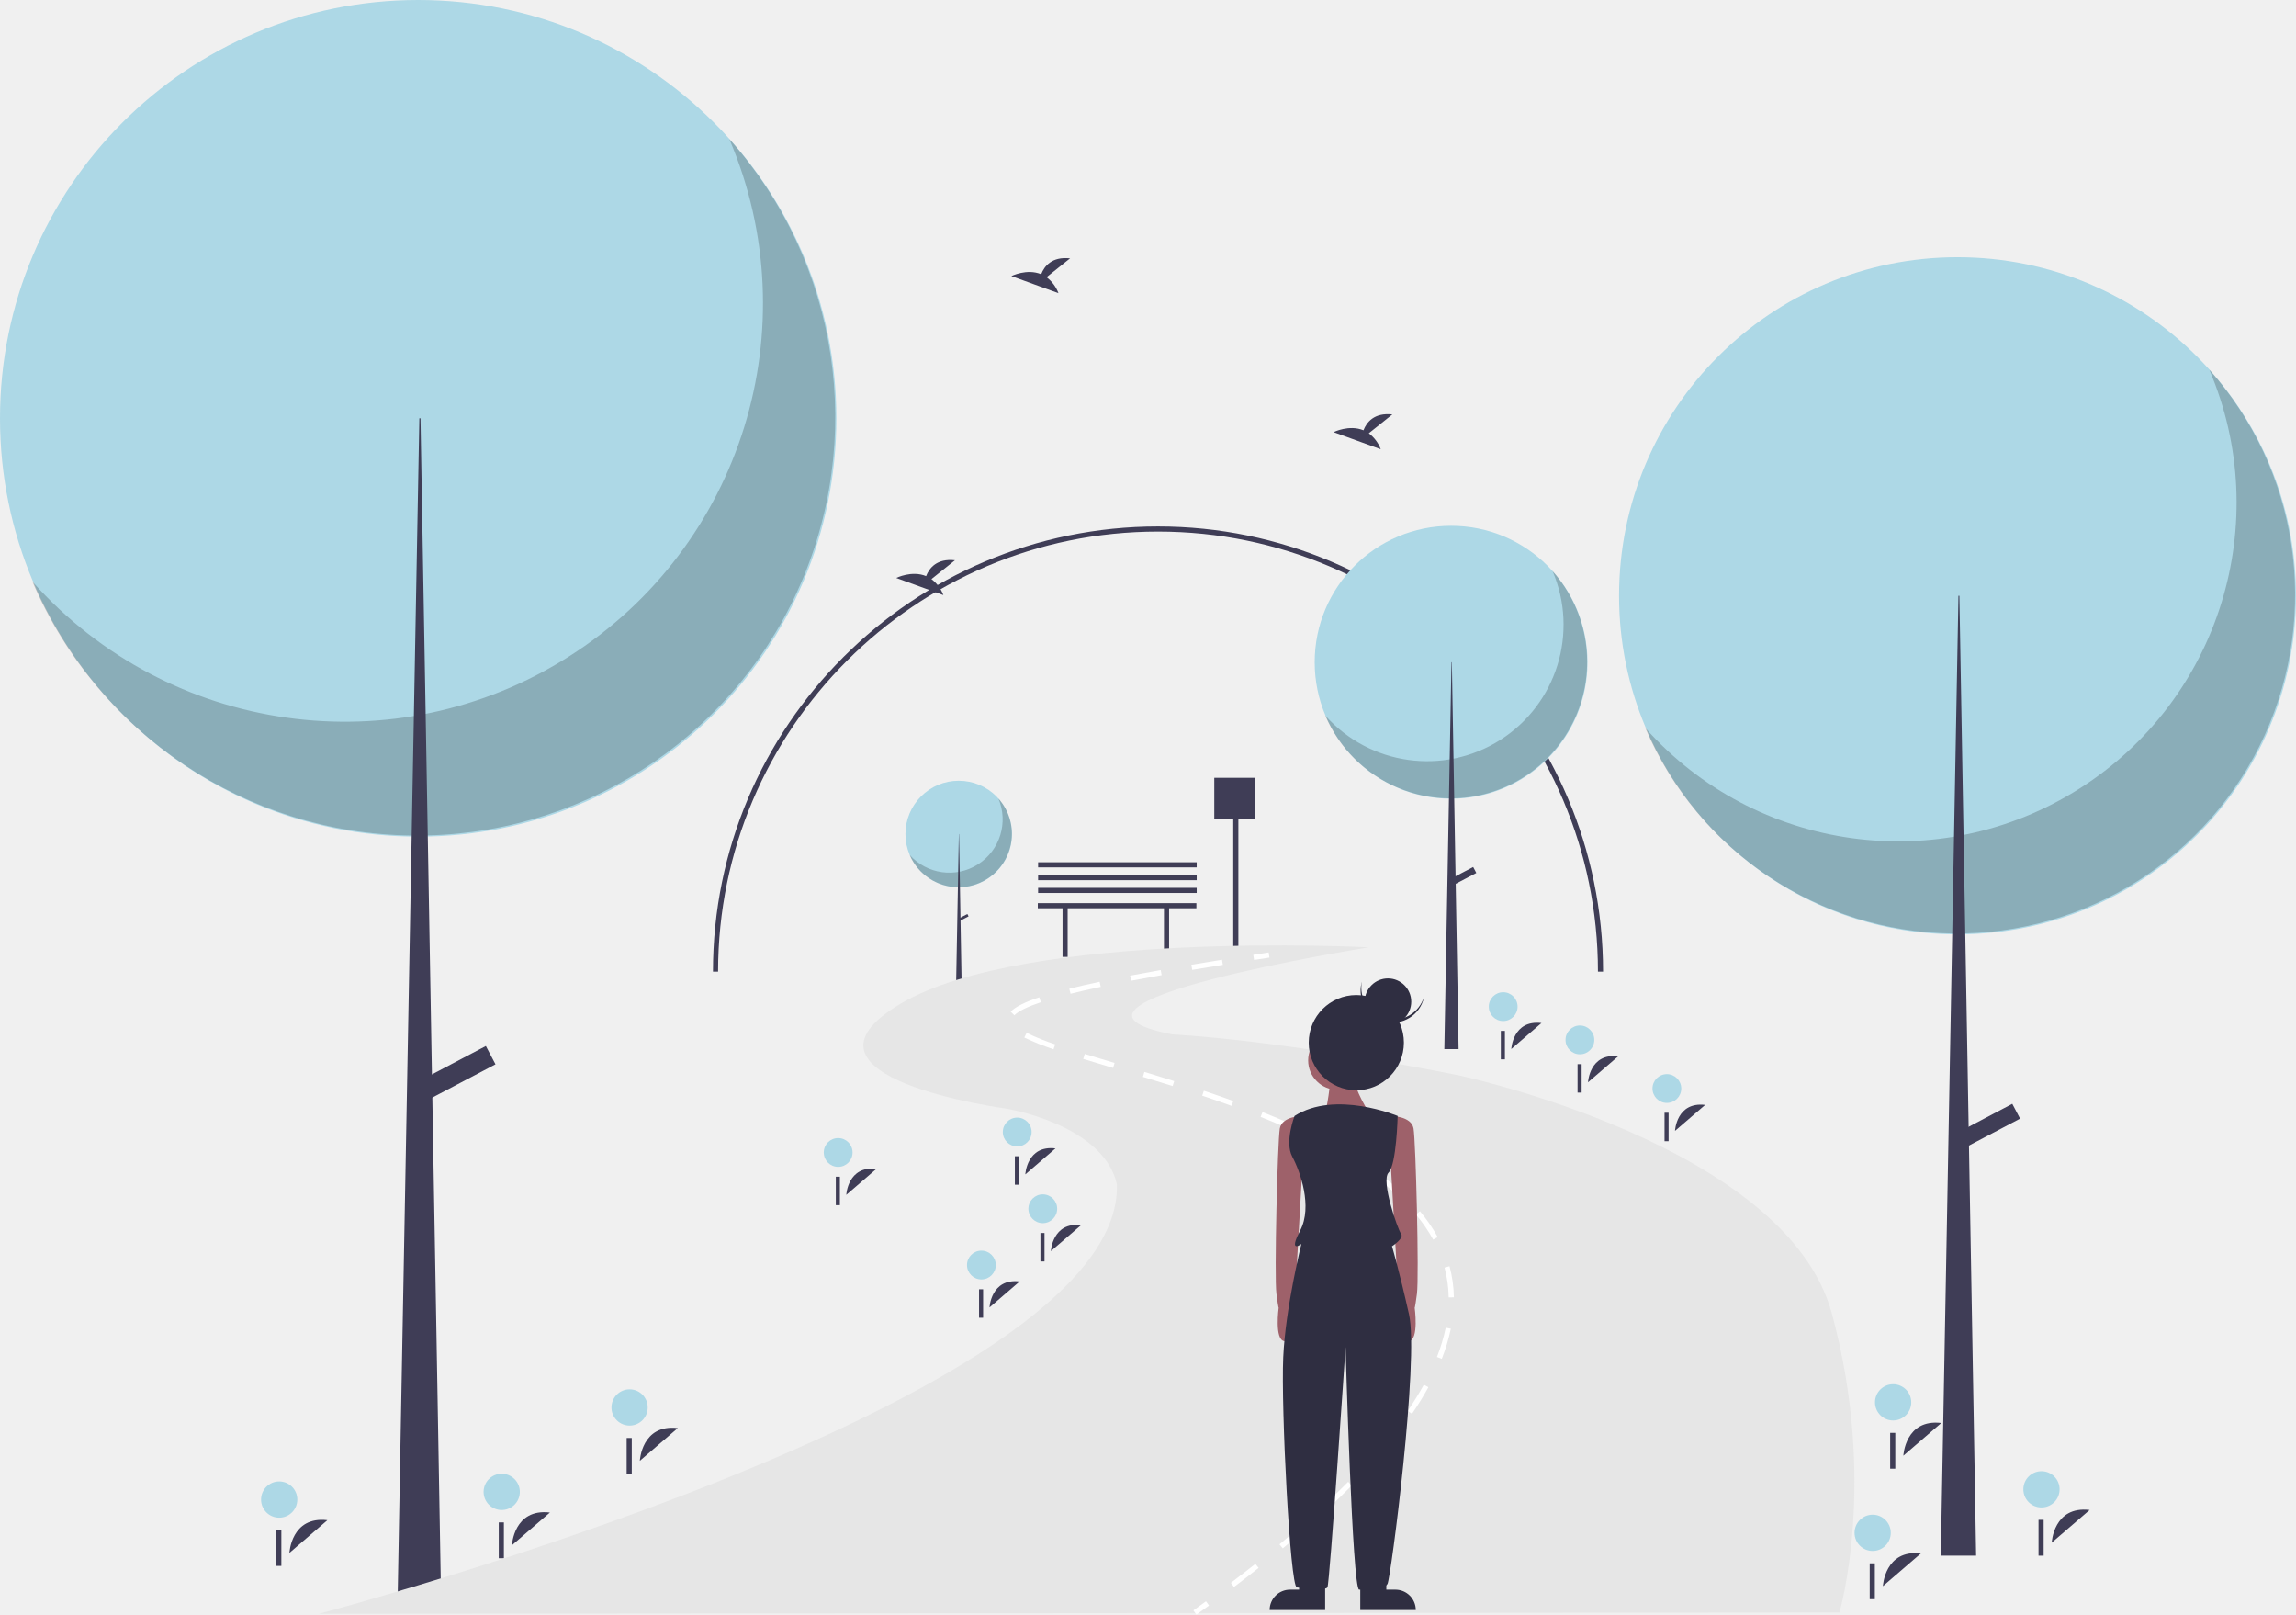
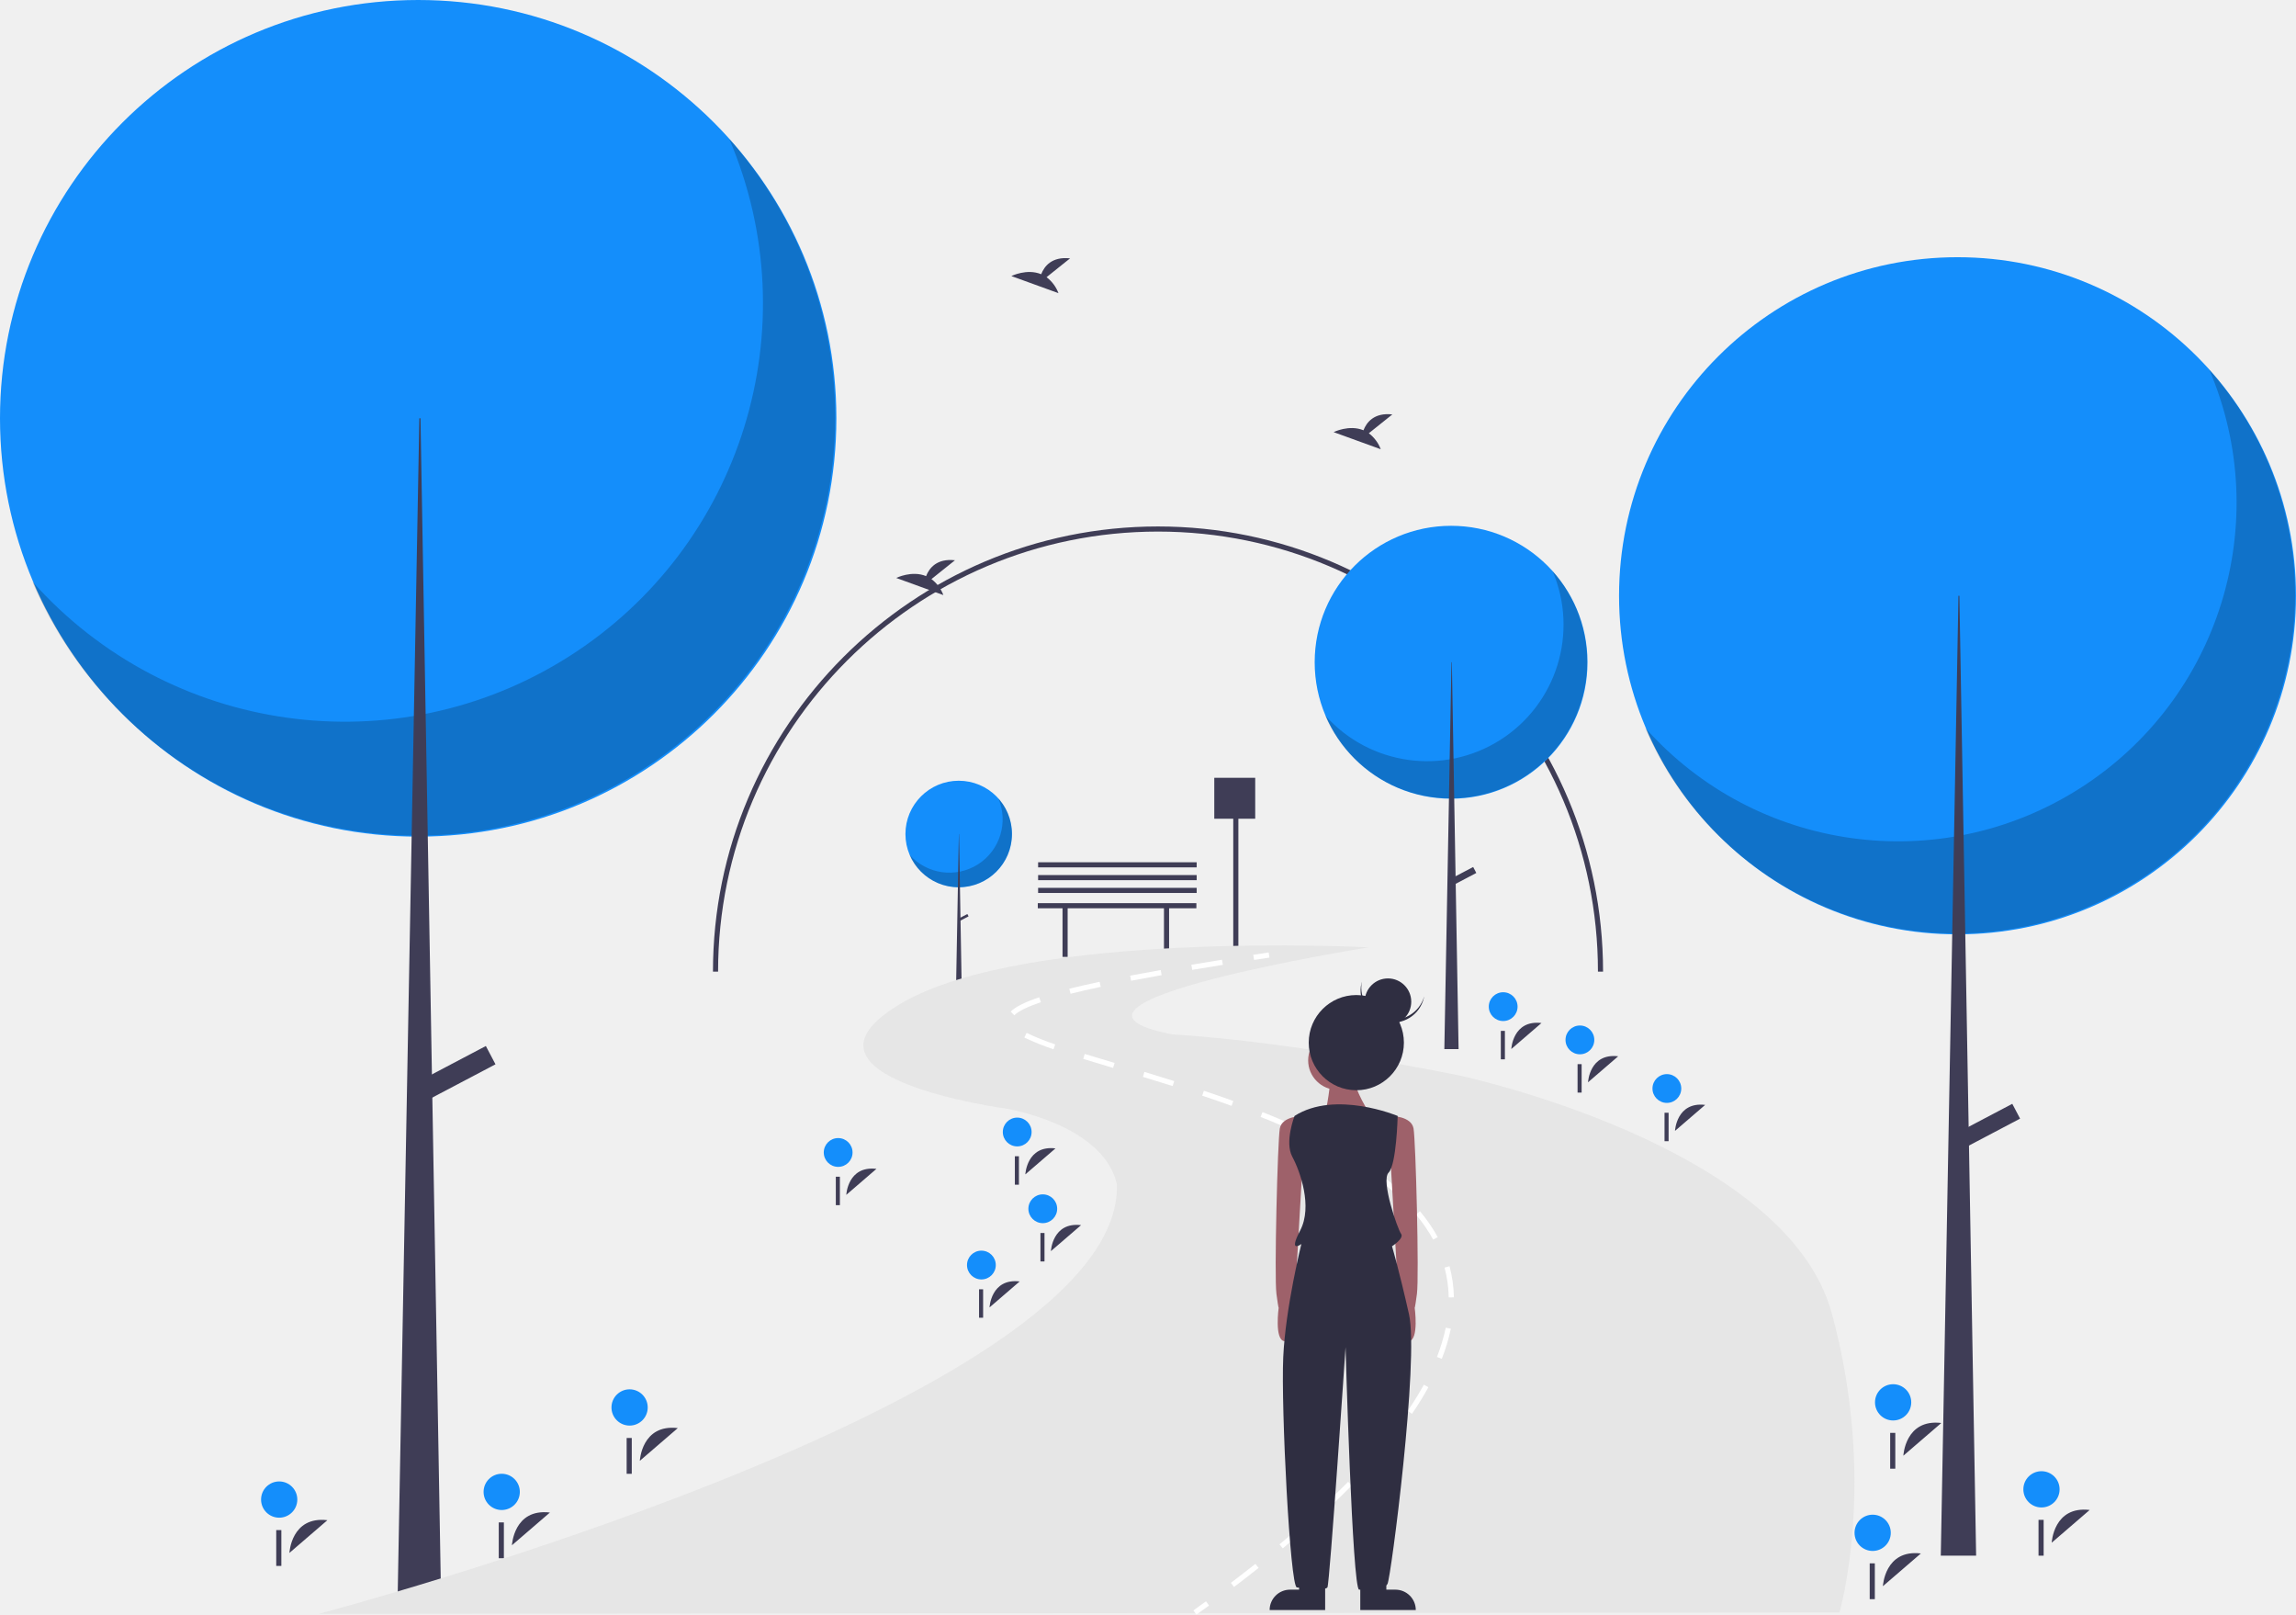
<svg xmlns="http://www.w3.org/2000/svg" id="add8efa2-ea20-4a06-887e-6413c87b31a4" data-name="Layer 1" width="885.87" height="622.804" viewBox="0 0 885.87 622.804">
  <polygon points="461.601 348.37 400.416 348.37 400.416 350.344 409.958 350.344 409.958 369.094 411.932 369.094 411.932 350.344 449.098 350.344 449.098 369.094 451.072 369.094 451.072 350.344 461.601 350.344 461.601 348.37" fill="#3f3d56" />
  <polygon points="484.299 300.014 468.509 300.014 468.509 315.803 475.829 315.803 475.829 369.007 477.803 369.007 477.803 315.803 484.299 315.803 484.299 300.014" fill="#3f3d56" />
  <rect x="400.536" y="342.465" width="61.185" height="1.974" fill="#3f3d56" />
  <rect x="400.536" y="337.531" width="61.185" height="1.974" fill="#3f3d56" />
  <rect x="400.536" y="332.596" width="61.185" height="1.974" fill="#3f3d56" />
  <path d="M775.577,513.38h-1.974c0-93.595-76.145-169.74-169.74-169.74-93.595,0-169.74,76.145-169.74,169.74H432.15c0-94.683,77.031-171.714,171.714-171.714C698.547,341.667,775.577,418.697,775.577,513.38Z" transform="translate(-157.065 -138.5978)" fill="#3f3d56" />
-   <circle cx="161.352" cy="161.352" r="161.352" fill="#add8e6" />
+   <circle cx="161.352" cy="161.352" r="161.352" fill="#148efb" />
  <path d="M438.44,192.179a161.364,161.364,0,0,1-268.86,170.77,161.366,161.366,0,1,0,268.86-170.77Z" transform="translate(-157.065 -138.5978)" opacity="0.2" />
  <polygon points="161.795 161.352 162.238 161.352 170.217 618.811 153.373 618.811 161.795 161.352" fill="#3f3d56" />
  <rect x="329.055" y="537.545" width="7.979" height="30.143" transform="translate(509.8146 -138.121) rotate(62.23413)" fill="#3f3d56" />
-   <circle cx="755.276" cy="229.806" r="130.593" fill="#add8e6" />
+   <circle cx="755.276" cy="229.806" r="130.593" fill="#148efb" />
  <path d="M1009.485,281.178a130.604,130.604,0,0,1-217.607,138.216A130.605,130.605,0,1,0,1009.485,281.178Z" transform="translate(-157.065 -138.5978)" opacity="0.2" />
  <polygon points="755.635 229.806 755.994 229.806 762.452 600.06 748.819 600.06 755.635 229.806" fill="#3f3d56" />
  <rect x="920.952" y="560.707" width="6.458" height="24.397" transform="translate(843.5172 -650.3558) rotate(62.23413)" fill="#3f3d56" />
-   <circle cx="369.907" cy="321.704" r="20.558" fill="#add8e6" />
+   <circle cx="369.907" cy="321.704" r="20.558" fill="#148efb" />
  <path d="M542.265,446.57a20.56,20.56,0,0,1-34.256,21.758A20.56,20.56,0,1,0,542.265,446.57Z" transform="translate(-157.065 -138.5978)" opacity="0.2" />
  <polygon points="369.964 321.704 370.02 321.704 371.037 379.99 368.891 379.99 369.964 321.704" fill="#3f3d56" />
  <rect x="528.328" y="490.574" width="1.017" height="3.841" transform="translate(561.1959 -343.4817) rotate(62.23413)" fill="#3f3d56" />
-   <circle cx="559.878" cy="255.443" r="52.631" fill="#add8e6" />
+   <circle cx="559.878" cy="255.443" r="52.631" fill="#148efb" />
  <path d="M756.094,358.887A52.636,52.636,0,0,1,668.394,414.591a52.636,52.636,0,1,0,87.7-55.704Z" transform="translate(-157.065 -138.5978)" opacity="0.2" />
  <polygon points="560.023 255.443 560.167 255.443 562.77 404.662 557.275 404.662 560.023 255.443" fill="#3f3d56" />
  <rect x="720.413" y="471.542" width="2.603" height="9.832" transform="translate(650.03 -522.7176) rotate(62.23413)" fill="#3f3d56" />
  <path d="M354.588,734.636s.681-14.28,14.652-12.62" transform="translate(-157.065 -138.5978)" fill="#3f3d56" />
-   <circle cx="193.576" cy="575.457" r="6.992" fill="#add8e6" />
+   <circle cx="193.576" cy="575.457" r="6.992" fill="#148efb" />
  <rect x="192.438" y="587.231" width="1.974" height="13.816" fill="#3f3d56" />
  <path d="M403.931,702.069s.681-14.28,14.652-12.62" transform="translate(-157.065 -138.5978)" fill="#3f3d56" />
-   <circle cx="242.919" cy="542.89" r="6.992" fill="#add8e6" />
+   <circle cx="242.919" cy="542.89" r="6.992" fill="#148efb" />
  <rect x="241.781" y="554.665" width="1.974" height="13.816" fill="#3f3d56" />
  <path d="M552.67,591.585s.541-11.342,11.637-10.023" transform="translate(-157.065 -138.5978)" fill="#3f3d56" />
-   <circle cx="392.47" cy="436.64" r="5.554" fill="#add8e6" />
+   <circle cx="392.47" cy="436.64" r="5.554" fill="#148efb" />
  <rect x="391.566" y="445.992" width="1.568" height="10.973" fill="#3f3d56" />
  <path d="M769.779,556.058s.541-11.342,11.637-10.023" transform="translate(-157.065 -138.5978)" fill="#3f3d56" />
-   <circle cx="609.579" cy="401.113" r="5.554" fill="#add8e6" />
+   <circle cx="609.579" cy="401.113" r="5.554" fill="#148efb" />
  <rect x="608.676" y="410.465" width="1.568" height="10.973" fill="#3f3d56" />
  <path d="M562.539,621.19s.541-11.342,11.637-10.023" transform="translate(-157.065 -138.5978)" fill="#3f3d56" />
-   <circle cx="402.338" cy="466.246" r="5.554" fill="#add8e6" />
+   <circle cx="402.338" cy="466.246" r="5.554" fill="#148efb" />
  <rect x="401.435" y="475.598" width="1.568" height="10.973" fill="#3f3d56" />
  <path d="M538.854,642.901s.541-11.342,11.637-10.023" transform="translate(-157.065 -138.5978)" fill="#3f3d56" />
-   <circle cx="378.654" cy="487.957" r="5.554" fill="#add8e6" />
+   <circle cx="378.654" cy="487.957" r="5.554" fill="#148efb" />
  <rect x="377.75" y="497.309" width="1.568" height="10.973" fill="#3f3d56" />
  <path d="M803.333,574.808s.541-11.342,11.637-10.023" transform="translate(-157.065 -138.5978)" fill="#3f3d56" />
-   <circle cx="643.132" cy="419.864" r="5.554" fill="#add8e6" />
+   <circle cx="643.132" cy="419.864" r="5.554" fill="#148efb" />
  <rect x="642.229" y="429.215" width="1.568" height="10.973" fill="#3f3d56" />
  <path d="M483.59,599.48s.541-11.342,11.637-10.023" transform="translate(-157.065 -138.5978)" fill="#3f3d56" />
-   <circle cx="323.389" cy="444.535" r="5.554" fill="#add8e6" />
+   <circle cx="323.389" cy="444.535" r="5.554" fill="#148efb" />
  <rect x="322.486" y="453.887" width="1.568" height="10.973" fill="#3f3d56" />
  <path d="M740.174,543.228s.541-11.342,11.637-10.023" transform="translate(-157.065 -138.5978)" fill="#3f3d56" />
-   <circle cx="579.973" cy="388.284" r="5.554" fill="#add8e6" />
+   <circle cx="579.973" cy="388.284" r="5.554" fill="#148efb" />
  <rect x="579.07" y="397.636" width="1.568" height="10.973" fill="#3f3d56" />
  <path d="M268.731,737.596s.681-14.28,14.652-12.62" transform="translate(-157.065 -138.5978)" fill="#3f3d56" />
-   <circle cx="107.719" cy="578.417" r="6.992" fill="#add8e6" />
+   <circle cx="107.719" cy="578.417" r="6.992" fill="#148efb" />
  <rect x="106.581" y="590.192" width="1.974" height="13.816" fill="#3f3d56" />
  <path d="M948.678,733.649s.681-14.28,14.652-12.62" transform="translate(-157.065 -138.5978)" fill="#3f3d56" />
-   <circle cx="787.666" cy="574.47" r="6.992" fill="#add8e6" />
+   <circle cx="787.666" cy="574.47" r="6.992" fill="#148efb" />
  <rect x="786.528" y="586.244" width="1.974" height="13.816" fill="#3f3d56" />
  <path d="M891.44,700.096s.681-14.28,14.652-12.62" transform="translate(-157.065 -138.5978)" fill="#3f3d56" />
-   <circle cx="730.428" cy="540.917" r="6.992" fill="#add8e6" />
+   <circle cx="730.428" cy="540.917" r="6.992" fill="#148efb" />
  <rect x="729.29" y="552.691" width="1.974" height="13.816" fill="#3f3d56" />
  <path d="M883.546,750.425s.681-14.28,14.652-12.62" transform="translate(-157.065 -138.5978)" fill="#3f3d56" />
-   <circle cx="722.533" cy="591.246" r="6.992" fill="#add8e6" />
+   <circle cx="722.533" cy="591.246" r="6.992" fill="#148efb" />
  <rect x="721.395" y="603.021" width="1.974" height="13.816" fill="#3f3d56" />
  <path d="M280.091,761.083S590.953,679.173,587.992,595.29c-5.428-23.191-42.928-29.112-42.928-29.112s-88.817-11.842-40.461-40.461,180.596-21.711,180.596-21.711-136.187,21.711-75.988,33.553c48.356,2.961,110.528,15.79,110.528,15.79S846.056,579.994,863.82,645.126s2.961,115.463,2.961,115.463Z" transform="translate(-157.065 -138.5978)" fill="#e6e6e6" />
  <path d="M618.673,761.402l-1.164-1.627q2.467-1.764,4.859-3.508l1.178,1.617Q621.144,759.632,618.673,761.402Z" transform="translate(-157.065 -138.5978)" fill="#fff" />
  <path d="M633.183,750.728l-1.207-1.594c3.231-2.447,6.414-4.909,9.46-7.317l1.24,1.568C639.619,745.803,636.425,748.273,633.183,750.728Zm18.823-14.899-1.277-1.539c3.128-2.599,6.187-5.21,9.091-7.761l1.32,1.502C658.222,730.595,655.148,733.219,652.006,735.829Zm18.032-15.869-1.369-1.459c2.985-2.8,5.863-5.603,8.555-8.332l1.424,1.404C675.939,714.32,673.041,717.142,670.038,719.96Zm16.858-17.141-1.488-1.336c2.742-3.055,5.336-6.114,7.709-9.093l1.564,1.246C692.284,696.645,689.665,699.735,686.897,702.819ZM701.85,683.952,700.197,682.825c2.325-3.407,4.423-6.809,6.234-10.109l1.754.963C706.343,677.035,704.211,680.492,701.85,683.952Zm11.5-21.214-1.861-.73a69.37,69.37,0,0,0,3.396-11.29l1.959.402A71.216,71.216,0,0,1,713.35,662.738Zm2.67-23.696a47.11,47.11,0,0,0-1.608-11.507l1.932-.521a49.173,49.173,0,0,1,1.677,11.995Zm-5.983-22.303a60.321,60.321,0,0,0-6.656-9.664l1.533-1.283a62.279,62.279,0,0,1,6.877,9.986Zm-14.92-18.104a108.362,108.362,0,0,0-9.326-7.348l1.154-1.633a110.079,110.079,0,0,1,9.498,7.484Zm-19.349-13.784c-3.271-1.923-6.801-3.842-10.487-5.703l.9-1.785c3.726,1.88,7.292,3.819,10.601,5.764Zm-21.297-10.814c-3.481-1.547-7.189-3.104-11.021-4.628l.74-1.857c3.855,1.533,7.588,3.101,11.094,4.657ZM632.235,565.157c-3.563-1.292-7.373-2.618-11.321-3.941l.635-1.896c3.964,1.329,7.789,2.66,11.368,3.957Zm-22.731-7.646c-3.485-1.1-7.237-2.257-11.471-3.539l.58-1.914c4.241,1.284,8,2.444,11.493,3.545Zm-22.979-6.993c-4.046-1.21-7.903-2.366-11.515-3.479l.589-1.912c3.606,1.112,7.458,2.267,11.499,3.475Zm-22.984-7.188a95.056,95.056,0,0,1-11.264-4.534l.899-1.787a92.764,92.764,0,0,0,11.019,4.431Zm-15.103-13.11-1.426-1.402c1.823-1.853,5.43-3.665,11.025-5.542l.636,1.896C553.457,526.921,550.013,528.62,548.438,530.22Zm21.677-8.306-.483-1.941c3.459-.861,7.399-1.763,11.712-2.679l.415,1.957C577.469,520.161,573.551,521.057,570.115,521.914Zm23.37-5.019-.375-1.965c3.685-.704,7.654-1.434,11.797-2.168l.35,1.969C601.121,515.465,597.161,516.192,593.484,516.895ZM617.054,512.7l-.33-1.973q5.653-.948,11.831-1.938l.316,1.975Q622.698,511.754,617.054,512.7Z" transform="translate(-157.065 -138.5978)" fill="#fff" />
  <path d="M640.931,508.865l-.307-1.977q2.917-.451,5.936-.911l.301,1.977Q643.843,508.414,640.931,508.865Z" transform="translate(-157.065 -138.5978)" fill="#fff" />
  <path d="M685.194,305.717l9.085-7.266c-7.058-.779-9.957,3.07-11.144,6.117-5.514-2.289-11.516.711-11.516.711l18.177,6.599A13.755,13.755,0,0,0,685.194,305.717Z" transform="translate(-157.065 -138.5978)" fill="#3f3d56" />
  <path d="M516.441,361.968l9.085-7.266c-7.058-.779-9.957,3.07-11.144,6.117-5.514-2.289-11.516.711-11.516.711l18.177,6.599A13.755,13.755,0,0,0,516.441,361.968Z" transform="translate(-157.065 -138.5978)" fill="#3f3d56" />
  <path d="M560.85,245.518l9.085-7.266c-7.058-.779-9.957,3.07-11.144,6.117-5.514-2.289-11.516.711-11.516.711l18.177,6.599A13.755,13.755,0,0,0,560.85,245.518Z" transform="translate(-157.065 -138.5978)" fill="#3f3d56" />
  <path d="M659.609,569.04s-7.869,0-8.743,4.809-2.186,57.267-1.311,63.824.874,5.246.874,5.246-1.743,12.461,2.189,13.006S656.549,641.607,656.549,641.607l3.06-53.333Z" transform="translate(-157.065 -138.5978)" fill="#9e616a" />
  <path d="M693.707,569.04s7.869,0,8.743,4.809,2.186,57.267,1.311,63.824-.874,5.246-.874,5.246,1.743,12.461-2.189,13.006S696.767,641.607,696.767,641.607l-3.06-53.333Z" transform="translate(-157.065 -138.5978)" fill="#9e616a" />
  <path d="M658.298,751.77h-3.497a7.869,7.869,0,0,0-7.869,7.869v0H668.352V749.584H658.298Z" transform="translate(-157.065 -138.5978)" fill="#2f2e41" />
  <path d="M691.958,751.77h3.497a7.869,7.869,0,0,1,7.869,7.869v0H681.904V749.584h10.055Z" transform="translate(-157.065 -138.5978)" fill="#2f2e41" />
  <circle cx="516.096" cy="409.021" r="11.366" fill="#9e616a" />
  <path d="M670.538,553.739s-1.311,14.426-3.06,15.737,18.36-.874,18.36-.874-6.994-10.492-5.683-13.989S670.538,553.739,670.538,553.739Z" transform="translate(-157.065 -138.5978)" fill="#9e616a" />
  <path d="M696.33,569.04s-24.043-10.055-39.781,0c0,0-3.934,10.055-.874,15.738s7.869,19.235,3.06,28.415.437,5.246.437,5.246-6.12,24.481-6.994,43.715,2.623,88.305,5.246,88.742,10.929,1.311,11.803,0,6.994-92.676,6.994-92.676,2.623,93.551,5.246,93.551,9.617,0,10.929-2.186,12.24-86.556,8.306-104.042-6.557-26.229-6.557-26.229,4.809-3.06,3.497-4.809-7.869-20.546-4.809-23.606S696.33,569.04,696.33,569.04Z" transform="translate(-157.065 -138.5978)" fill="#2f2e41" />
  <circle cx="523.309" cy="402.171" r="18.36" fill="#2f2e41" />
  <path d="M691.839,531.577a12.368,12.368,0,0,1-9.332-14.293c-.054.188-.104.378-.149.57a12.368,12.368,0,0,0,24.081,5.658c.045-.192.084-.385.12-.577A12.368,12.368,0,0,1,691.839,531.577Z" transform="translate(-157.065 -138.5978)" fill="#2f2e41" />
  <circle cx="535.521" cy="386.387" r="8.985" fill="#2f2e41" />
</svg>
